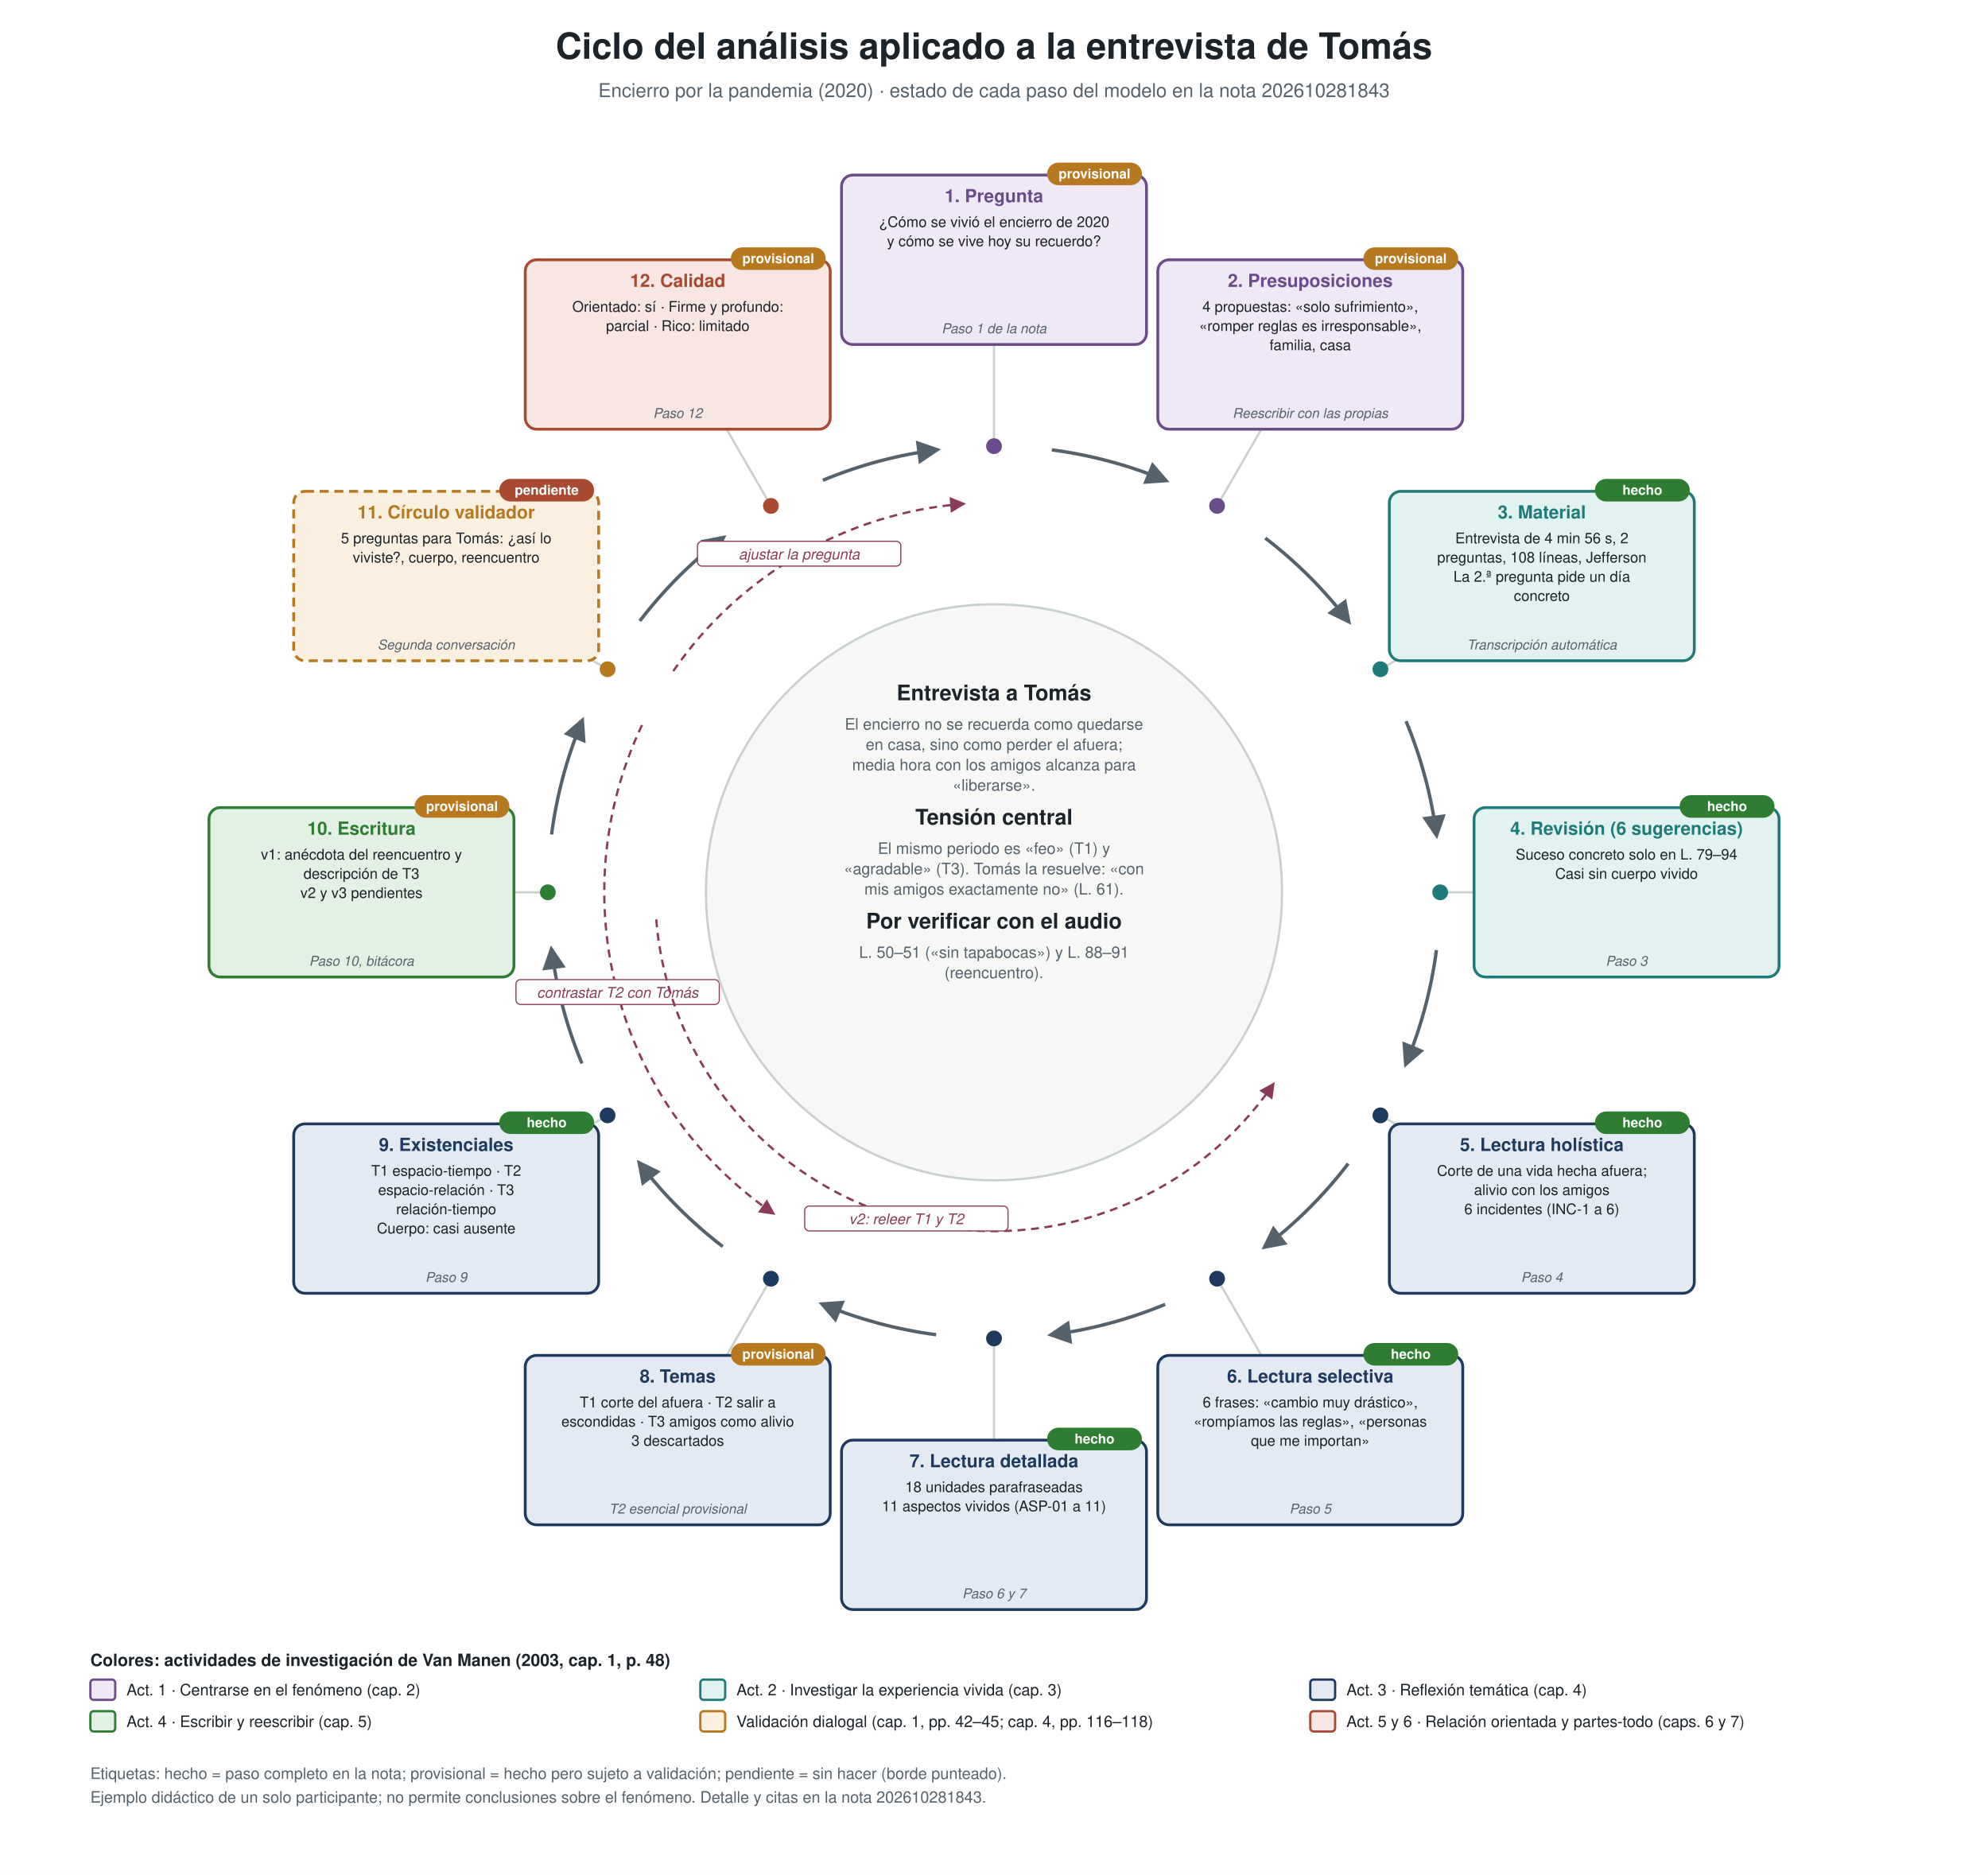
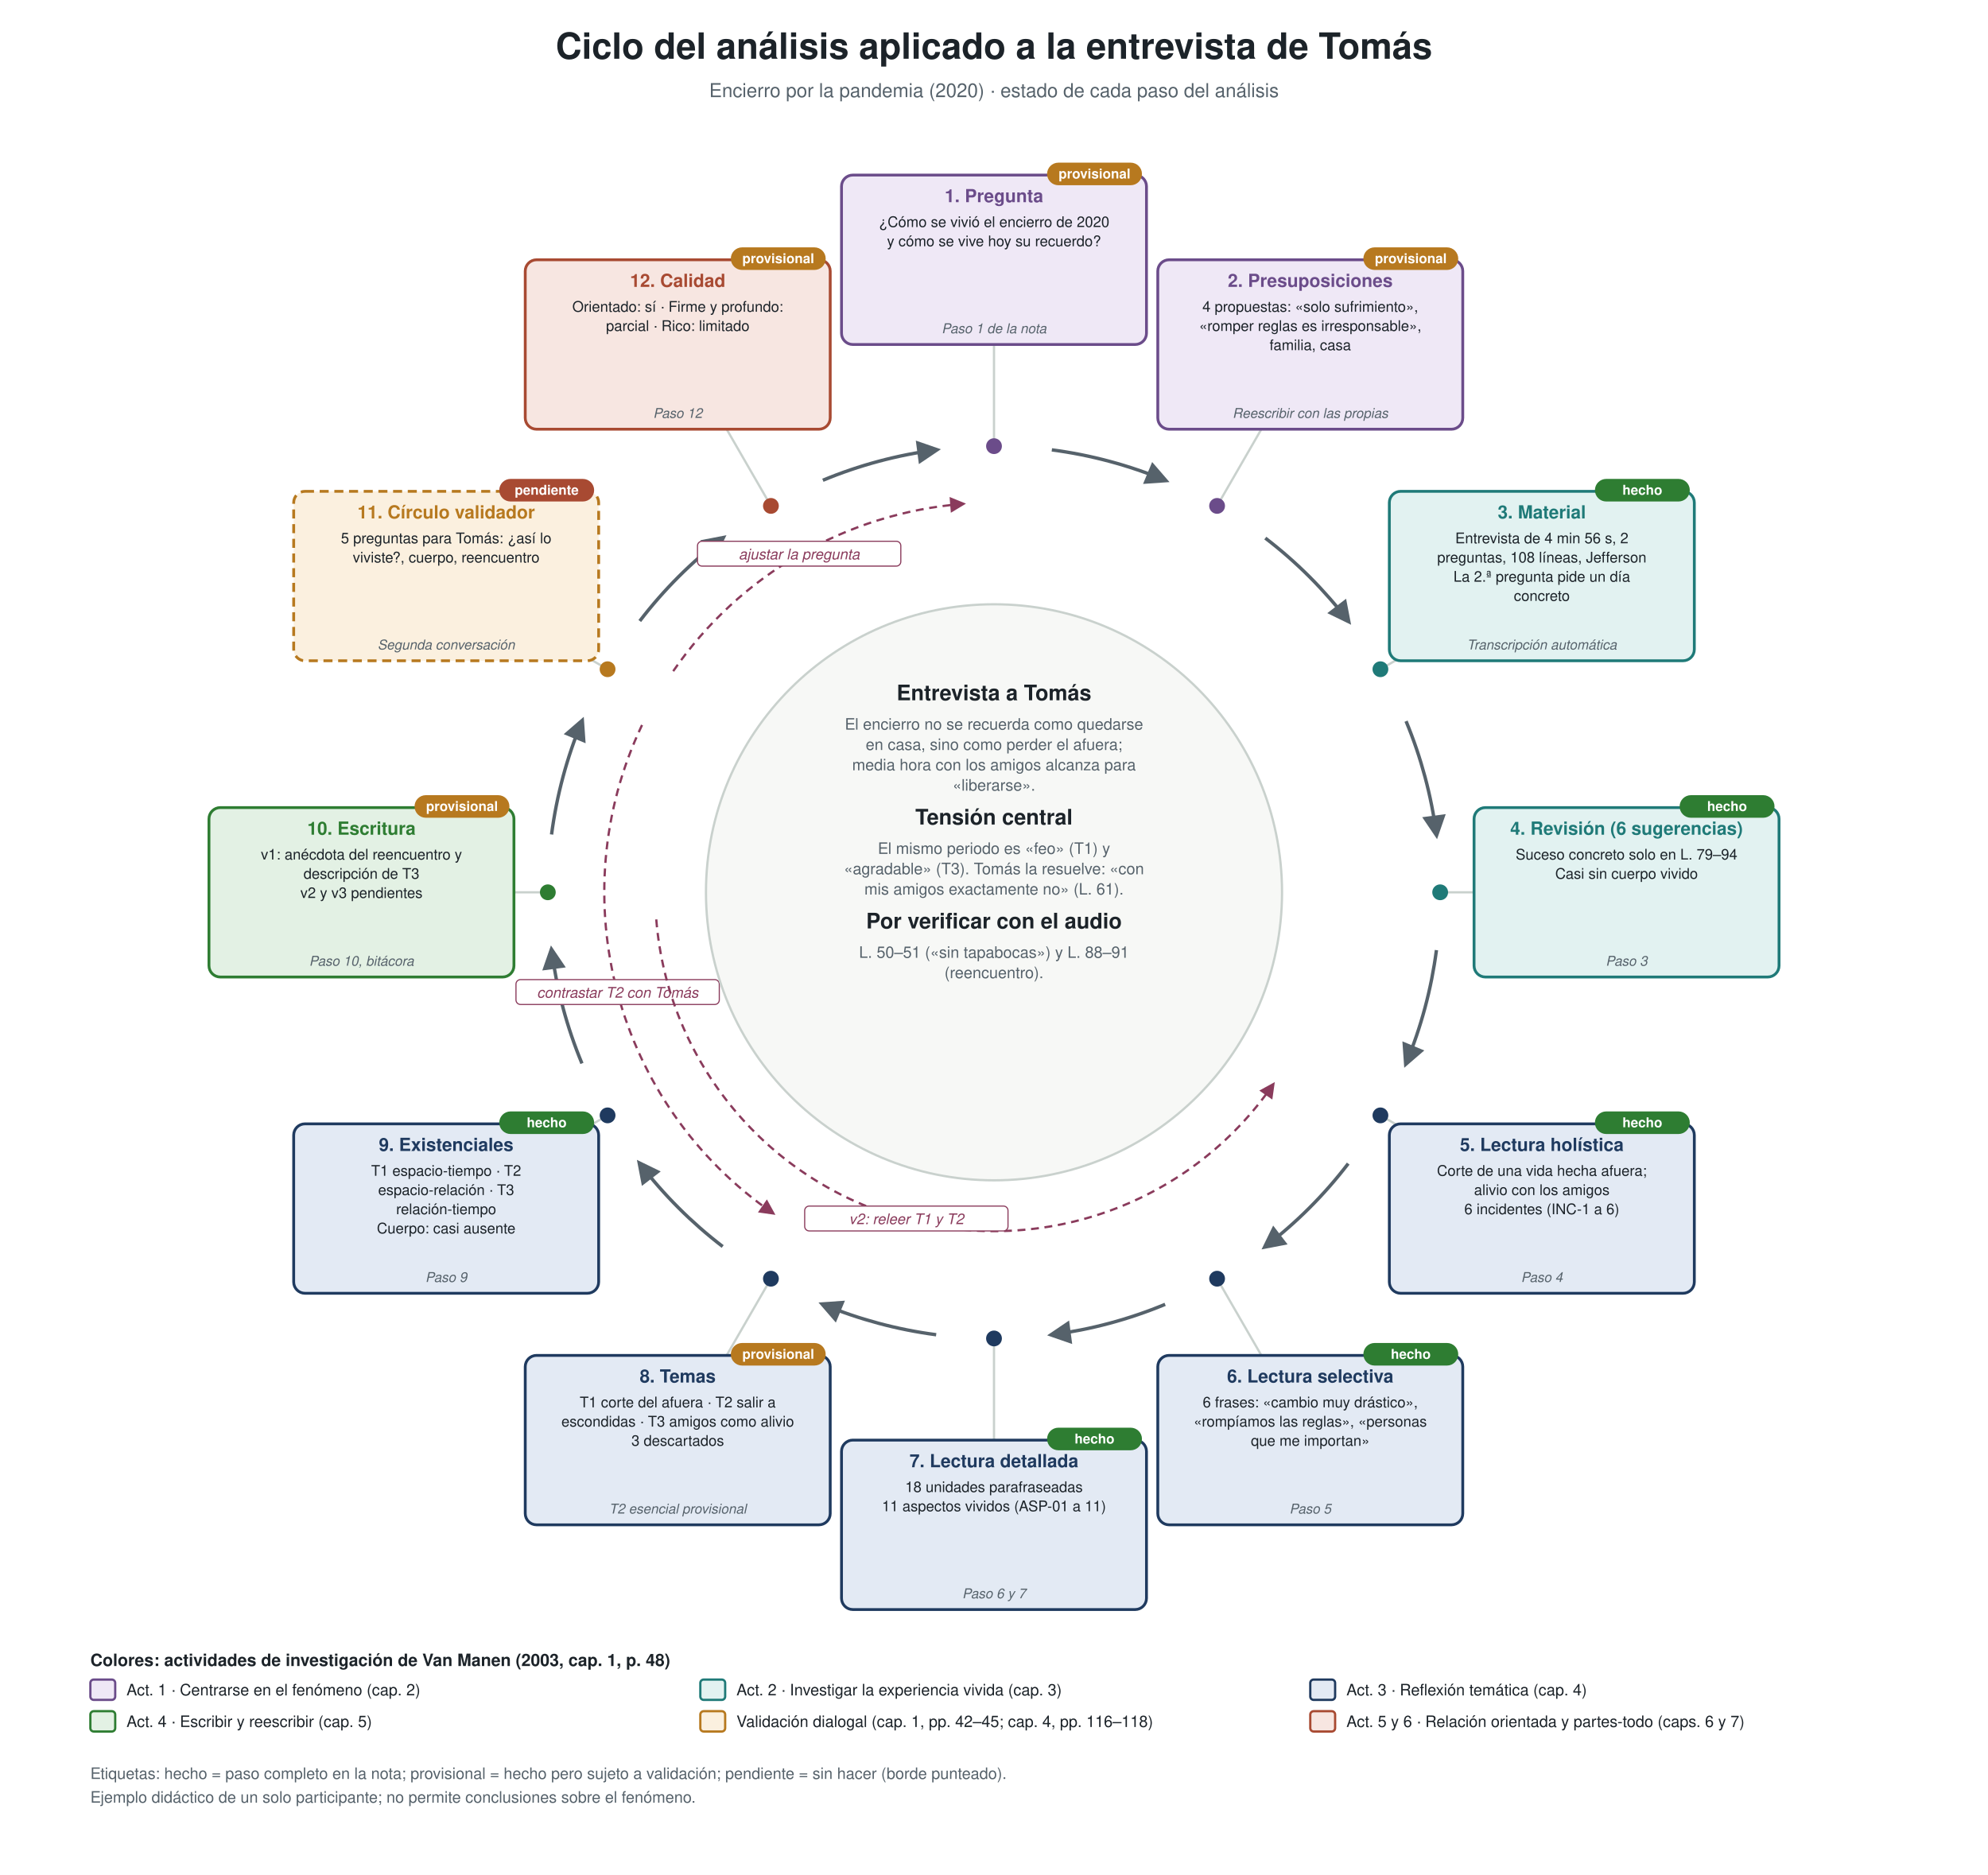
<svg xmlns="http://www.w3.org/2000/svg" width="1760" height="1660" viewBox="0 0 1760 1660">
  <defs>
    <marker id="ar" viewBox="0 0 10 10" refX="8" refY="5" markerWidth="7" markerHeight="7" orient="auto">
      <path d="M0,0 L10,5 L0,10 z" fill="#56626B" />
    </marker>
    <marker id="ard" viewBox="0 0 10 10" refX="8" refY="5" markerWidth="7" markerHeight="7" orient="auto">
      <path d="M0,0 L10,5 L0,10 z" fill="#8A3B5C" />
    </marker>
  </defs>
  <rect width="1760" height="1660" fill="#FFFFFF" />
  <text x="880.0" y="52.0" font-family="Helvetica, Arial, sans-serif" font-size="32" font-weight="bold" fill="#1C2329" text-anchor="middle">Ciclo del análisis aplicado a la entrevista de Tomás</text>
-   <text x="880.0" y="86.0" font-family="Helvetica, Arial, sans-serif" font-size="17" font-weight="normal" fill="#56626B" text-anchor="middle">Encierro por la pandemia (2020) · estado de cada paso del modelo en la nota 202610281843</text>
+   <text x="880.0" y="86.0" font-family="Helvetica, Arial, sans-serif" font-size="17" font-weight="normal" fill="#56626B" text-anchor="middle">Encierro por la pandemia (2020) · estado de cada paso del análisis</text>
  <path d="M931.2,398.3 A395,395 0 0 1 1031.5,425.2" fill="none" stroke="#56626B" stroke-width="3" marker-end="url(#ar)" />
  <path d="M1120.2,476.4 A395,395 0 0 1 1193.6,549.8" fill="none" stroke="#56626B" stroke-width="3" marker-end="url(#ar)" />
  <path d="M1244.8,638.5 A395,395 0 0 1 1271.7,738.8" fill="none" stroke="#56626B" stroke-width="3" marker-end="url(#ar)" />
  <path d="M1271.7,841.2 A395,395 0 0 1 1244.8,941.5" fill="none" stroke="#56626B" stroke-width="3" marker-end="url(#ar)" />
  <path d="M1193.6,1030.2 A395,395 0 0 1 1120.2,1103.6" fill="none" stroke="#56626B" stroke-width="3" marker-end="url(#ar)" />
  <path d="M1031.5,1154.8 A395,395 0 0 1 931.2,1181.7" fill="none" stroke="#56626B" stroke-width="3" marker-end="url(#ar)" />
  <path d="M828.8,1181.7 A395,395 0 0 1 728.5,1154.8" fill="none" stroke="#56626B" stroke-width="3" marker-end="url(#ar)" />
  <path d="M639.8,1103.6 A395,395 0 0 1 566.4,1030.2" fill="none" stroke="#56626B" stroke-width="3" marker-end="url(#ar)" />
  <path d="M515.2,941.5 A395,395 0 0 1 488.3,841.2" fill="none" stroke="#56626B" stroke-width="3" marker-end="url(#ar)" />
  <path d="M488.3,738.8 A395,395 0 0 1 515.2,638.5" fill="none" stroke="#56626B" stroke-width="3" marker-end="url(#ar)" />
  <path d="M566.4,549.8 A395,395 0 0 1 639.8,476.4" fill="none" stroke="#56626B" stroke-width="3" marker-end="url(#ar)" />
  <path d="M728.5,425.2 A395,395 0 0 1 828.8,398.3" fill="none" stroke="#56626B" stroke-width="3" marker-end="url(#ar)" />
  <line x1="880.0" y1="395.0" x2="880.0" y2="230.0" stroke="#C9D1CD" stroke-width="2" />
  <circle cx="880.0" cy="395.0" r="7" fill="#6B4C8A" />
  <line x1="1077.5" y1="447.9" x2="1160.0" y2="305.0" stroke="#C9D1CD" stroke-width="2" />
  <circle cx="1077.5" cy="447.9" r="7" fill="#6B4C8A" />
  <line x1="1222.1" y1="592.5" x2="1365.0" y2="510.0" stroke="#C9D1CD" stroke-width="2" />
  <circle cx="1222.1" cy="592.5" r="7" fill="#1F7A78" />
  <line x1="1275.0" y1="790.0" x2="1440.0" y2="790.0" stroke="#C9D1CD" stroke-width="2" />
  <circle cx="1275.0" cy="790.0" r="7" fill="#1F7A78" />
  <line x1="1222.1" y1="987.5" x2="1365.0" y2="1070.0" stroke="#C9D1CD" stroke-width="2" />
  <circle cx="1222.1" cy="987.5" r="7" fill="#1F3A5F" />
  <line x1="1077.5" y1="1132.1" x2="1160.0" y2="1275.0" stroke="#C9D1CD" stroke-width="2" />
  <circle cx="1077.5" cy="1132.1" r="7" fill="#1F3A5F" />
  <line x1="880.0" y1="1185.0" x2="880.0" y2="1350.0" stroke="#C9D1CD" stroke-width="2" />
  <circle cx="880.0" cy="1185.0" r="7" fill="#1F3A5F" />
  <line x1="682.5" y1="1132.1" x2="600.0" y2="1275.0" stroke="#C9D1CD" stroke-width="2" />
  <circle cx="682.5" cy="1132.1" r="7" fill="#1F3A5F" />
  <line x1="537.9" y1="987.5" x2="395.0" y2="1070.0" stroke="#C9D1CD" stroke-width="2" />
  <circle cx="537.9" cy="987.5" r="7" fill="#1F3A5F" />
  <line x1="485.0" y1="790.0" x2="320.0" y2="790.0" stroke="#C9D1CD" stroke-width="2" />
  <circle cx="485.0" cy="790.0" r="7" fill="#2E7D32" />
  <line x1="537.9" y1="592.5" x2="395.0" y2="510.0" stroke="#C9D1CD" stroke-width="2" />
  <circle cx="537.9" cy="592.5" r="7" fill="#B7791F" />
  <line x1="682.5" y1="447.9" x2="600.0" y2="305.0" stroke="#C9D1CD" stroke-width="2" />
  <circle cx="682.5" cy="447.9" r="7" fill="#A84A32" />
  <path d="M568.4,641.9 A345,345 0 0 0 684.2,1074.0" fill="none" stroke="#8A3B5C" stroke-width="2" stroke-dasharray="7 5" marker-end="url(#ard)" />
  <rect x="456.8" y="867.3" width="180" height="22" rx="4" fill="#FFFFFF" stroke="#8A3B5C" stroke-width="1" />
  <text x="546.8" y="883.3" font-family="Helvetica, Arial, sans-serif" font-size="13" font-weight="normal" fill="#8A3B5C" text-anchor="middle" font-style="italic">contrastar T2 con Tomás</text>
  <path d="M581.0,814.0 A300,300 0 0 0 1127.0,960.3" fill="none" stroke="#8A3B5C" stroke-width="2" stroke-dasharray="7 5" marker-end="url(#ard)" />
  <rect x="712.4" y="1067.8" width="180" height="22" rx="4" fill="#FFFFFF" stroke="#8A3B5C" stroke-width="1" />
  <text x="802.4" y="1083.8" font-family="Helvetica, Arial, sans-serif" font-size="13" font-weight="normal" fill="#8A3B5C" text-anchor="middle" font-style="italic">v2: releer T1 y T2</text>
  <path d="M596.0,594.2 A345,345 0 0 1 852.4,446.1" fill="none" stroke="#8A3B5C" stroke-width="2" stroke-dasharray="7 5" marker-end="url(#ard)" />
  <rect x="617.5" y="479.2" width="180" height="22" rx="4" fill="#FFFFFF" stroke="#8A3B5C" stroke-width="1" />
  <text x="707.5" y="495.2" font-family="Helvetica, Arial, sans-serif" font-size="13" font-weight="normal" fill="#8A3B5C" text-anchor="middle" font-style="italic">ajustar la pregunta</text>
  <circle cx="880.0" cy="790" r="255" fill="#F7F8F6" stroke="#C9D1CD" stroke-width="2" />
  <text x="880.0" y="620.0" font-family="Helvetica, Arial, sans-serif" font-size="19" font-weight="bold" fill="#1C2329" text-anchor="middle">Entrevista a Tomás</text>
  <text x="880.0" y="646.0" font-family="Helvetica, Arial, sans-serif" font-size="14" font-weight="normal" fill="#56626B" text-anchor="middle">El encierro no se recuerda como quedarse</text>
  <text x="880.0" y="664.0" font-family="Helvetica, Arial, sans-serif" font-size="14" font-weight="normal" fill="#56626B" text-anchor="middle">en casa, sino como perder el afuera;</text>
  <text x="880.0" y="682.0" font-family="Helvetica, Arial, sans-serif" font-size="14" font-weight="normal" fill="#56626B" text-anchor="middle">media hora con los amigos alcanza para</text>
  <text x="880.0" y="700.0" font-family="Helvetica, Arial, sans-serif" font-size="14" font-weight="normal" fill="#56626B" text-anchor="middle">«liberarse».</text>
  <text x="880.0" y="730.0" font-family="Helvetica, Arial, sans-serif" font-size="19" font-weight="bold" fill="#1C2329" text-anchor="middle">Tensión central</text>
  <text x="880.0" y="756.0" font-family="Helvetica, Arial, sans-serif" font-size="14" font-weight="normal" fill="#56626B" text-anchor="middle">El mismo periodo es «feo» (T1) y</text>
  <text x="880.0" y="774.0" font-family="Helvetica, Arial, sans-serif" font-size="14" font-weight="normal" fill="#56626B" text-anchor="middle">«agradable» (T3). Tomás la resuelve: «con</text>
  <text x="880.0" y="792.0" font-family="Helvetica, Arial, sans-serif" font-size="14" font-weight="normal" fill="#56626B" text-anchor="middle">mis amigos exactamente no» (L. 61).</text>
  <text x="880.0" y="822.0" font-family="Helvetica, Arial, sans-serif" font-size="19" font-weight="bold" fill="#1C2329" text-anchor="middle">Por verificar con el audio</text>
  <text x="880.0" y="848.0" font-family="Helvetica, Arial, sans-serif" font-size="14" font-weight="normal" fill="#56626B" text-anchor="middle">L. 50–51 («sin tapabocas») y L. 88–91</text>
  <text x="880.0" y="866.0" font-family="Helvetica, Arial, sans-serif" font-size="14" font-weight="normal" fill="#56626B" text-anchor="middle">(reencuentro).</text>
  <rect x="745.0" y="155.0" width="270" height="150" rx="10" fill="#EFE8F6" stroke="#6B4C8A" stroke-width="2.5" />
  <text x="880.0" y="179.0" font-family="Helvetica, Arial, sans-serif" font-size="16" font-weight="bold" fill="#6B4C8A" text-anchor="middle">1. Pregunta</text>
  <text x="880.0" y="201.0" font-family="Helvetica, Arial, sans-serif" font-size="13" font-weight="normal" fill="#1C2329" text-anchor="middle">¿Cómo se vivió el encierro de 2020</text>
  <text x="880.0" y="218.0" font-family="Helvetica, Arial, sans-serif" font-size="13" font-weight="normal" fill="#1C2329" text-anchor="middle">y cómo se vive hoy su recuerdo?</text>
  <text x="880.0" y="295.0" font-family="Helvetica, Arial, sans-serif" font-size="12" font-weight="normal" fill="#56626B" text-anchor="middle" font-style="italic">Paso 1 de la nota</text>
  <rect x="927.0" y="144.0" width="84" height="20" rx="10" fill="#B7791F" />
  <text x="969.0" y="158.0" font-family="Helvetica, Arial, sans-serif" font-size="12" font-weight="bold" fill="#FFFFFF" text-anchor="middle">provisional</text>
  <rect x="1025.0" y="230.0" width="270" height="150" rx="10" fill="#EFE8F6" stroke="#6B4C8A" stroke-width="2.5" />
  <text x="1160.0" y="254.0" font-family="Helvetica, Arial, sans-serif" font-size="16" font-weight="bold" fill="#6B4C8A" text-anchor="middle">2. Presuposiciones</text>
  <text x="1160.0" y="276.0" font-family="Helvetica, Arial, sans-serif" font-size="13" font-weight="normal" fill="#1C2329" text-anchor="middle">4 propuestas: «solo sufrimiento»,</text>
  <text x="1160.0" y="293.0" font-family="Helvetica, Arial, sans-serif" font-size="13" font-weight="normal" fill="#1C2329" text-anchor="middle">«romper reglas es irresponsable»,</text>
  <text x="1160.0" y="310.0" font-family="Helvetica, Arial, sans-serif" font-size="13" font-weight="normal" fill="#1C2329" text-anchor="middle">familia, casa</text>
  <text x="1160.0" y="370.0" font-family="Helvetica, Arial, sans-serif" font-size="12" font-weight="normal" fill="#56626B" text-anchor="middle" font-style="italic">Reescribir con las propias</text>
  <rect x="1207.0" y="219.0" width="84" height="20" rx="10" fill="#B7791F" />
  <text x="1249.0" y="233.0" font-family="Helvetica, Arial, sans-serif" font-size="12" font-weight="bold" fill="#FFFFFF" text-anchor="middle">provisional</text>
  <rect x="1230.0" y="435.0" width="270" height="150" rx="10" fill="#E2F2F1" stroke="#1F7A78" stroke-width="2.5" />
  <text x="1365.0" y="459.0" font-family="Helvetica, Arial, sans-serif" font-size="16" font-weight="bold" fill="#1F7A78" text-anchor="middle">3. Material</text>
  <text x="1365.0" y="481.0" font-family="Helvetica, Arial, sans-serif" font-size="13" font-weight="normal" fill="#1C2329" text-anchor="middle">Entrevista de 4 min 56 s, 2</text>
  <text x="1365.0" y="498.0" font-family="Helvetica, Arial, sans-serif" font-size="13" font-weight="normal" fill="#1C2329" text-anchor="middle">preguntas, 108 líneas, Jefferson</text>
  <text x="1365.0" y="515.0" font-family="Helvetica, Arial, sans-serif" font-size="13" font-weight="normal" fill="#1C2329" text-anchor="middle">La 2.ª pregunta pide un día</text>
  <text x="1365.0" y="532.0" font-family="Helvetica, Arial, sans-serif" font-size="13" font-weight="normal" fill="#1C2329" text-anchor="middle">concreto</text>
  <text x="1365.0" y="575.0" font-family="Helvetica, Arial, sans-serif" font-size="12" font-weight="normal" fill="#56626B" text-anchor="middle" font-style="italic">Transcripción automática</text>
  <rect x="1412.0" y="424.0" width="84" height="20" rx="10" fill="#2E7D32" />
  <text x="1454.0" y="438.0" font-family="Helvetica, Arial, sans-serif" font-size="12" font-weight="bold" fill="#FFFFFF" text-anchor="middle">hecho</text>
  <rect x="1305.0" y="715.0" width="270" height="150" rx="10" fill="#E2F2F1" stroke="#1F7A78" stroke-width="2.5" />
  <text x="1440.0" y="739.0" font-family="Helvetica, Arial, sans-serif" font-size="16" font-weight="bold" fill="#1F7A78" text-anchor="middle">4. Revisión (6 sugerencias)</text>
  <text x="1440.0" y="761.0" font-family="Helvetica, Arial, sans-serif" font-size="13" font-weight="normal" fill="#1C2329" text-anchor="middle">Suceso concreto solo en L. 79–94</text>
  <text x="1440.0" y="778.0" font-family="Helvetica, Arial, sans-serif" font-size="13" font-weight="normal" fill="#1C2329" text-anchor="middle">Casi sin cuerpo vivido</text>
  <text x="1440.0" y="855.0" font-family="Helvetica, Arial, sans-serif" font-size="12" font-weight="normal" fill="#56626B" text-anchor="middle" font-style="italic">Paso 3</text>
  <rect x="1487.0" y="704.0" width="84" height="20" rx="10" fill="#2E7D32" />
  <text x="1529.0" y="718.0" font-family="Helvetica, Arial, sans-serif" font-size="12" font-weight="bold" fill="#FFFFFF" text-anchor="middle">hecho</text>
  <rect x="1230.0" y="995.0" width="270" height="150" rx="10" fill="#E3EAF4" stroke="#1F3A5F" stroke-width="2.5" />
  <text x="1365.0" y="1019.0" font-family="Helvetica, Arial, sans-serif" font-size="16" font-weight="bold" fill="#1F3A5F" text-anchor="middle">5. Lectura holística</text>
  <text x="1365.0" y="1041.0" font-family="Helvetica, Arial, sans-serif" font-size="13" font-weight="normal" fill="#1C2329" text-anchor="middle">Corte de una vida hecha afuera;</text>
  <text x="1365.0" y="1058.0" font-family="Helvetica, Arial, sans-serif" font-size="13" font-weight="normal" fill="#1C2329" text-anchor="middle">alivio con los amigos</text>
  <text x="1365.0" y="1075.0" font-family="Helvetica, Arial, sans-serif" font-size="13" font-weight="normal" fill="#1C2329" text-anchor="middle">6 incidentes (INC-1 a 6)</text>
  <text x="1365.0" y="1135.0" font-family="Helvetica, Arial, sans-serif" font-size="12" font-weight="normal" fill="#56626B" text-anchor="middle" font-style="italic">Paso 4</text>
  <rect x="1412.0" y="984.0" width="84" height="20" rx="10" fill="#2E7D32" />
  <text x="1454.0" y="998.0" font-family="Helvetica, Arial, sans-serif" font-size="12" font-weight="bold" fill="#FFFFFF" text-anchor="middle">hecho</text>
  <rect x="1025.0" y="1200.0" width="270" height="150" rx="10" fill="#E3EAF4" stroke="#1F3A5F" stroke-width="2.5" />
  <text x="1160.0" y="1224.0" font-family="Helvetica, Arial, sans-serif" font-size="16" font-weight="bold" fill="#1F3A5F" text-anchor="middle">6. Lectura selectiva</text>
  <text x="1160.0" y="1246.0" font-family="Helvetica, Arial, sans-serif" font-size="13" font-weight="normal" fill="#1C2329" text-anchor="middle">6 frases: «cambio muy drástico»,</text>
  <text x="1160.0" y="1263.0" font-family="Helvetica, Arial, sans-serif" font-size="13" font-weight="normal" fill="#1C2329" text-anchor="middle">«rompíamos las reglas», «personas</text>
  <text x="1160.0" y="1280.0" font-family="Helvetica, Arial, sans-serif" font-size="13" font-weight="normal" fill="#1C2329" text-anchor="middle">que me importan»</text>
  <text x="1160.0" y="1340.0" font-family="Helvetica, Arial, sans-serif" font-size="12" font-weight="normal" fill="#56626B" text-anchor="middle" font-style="italic">Paso 5</text>
  <rect x="1207.0" y="1189.0" width="84" height="20" rx="10" fill="#2E7D32" />
  <text x="1249.0" y="1203.0" font-family="Helvetica, Arial, sans-serif" font-size="12" font-weight="bold" fill="#FFFFFF" text-anchor="middle">hecho</text>
  <rect x="745.0" y="1275.0" width="270" height="150" rx="10" fill="#E3EAF4" stroke="#1F3A5F" stroke-width="2.5" />
  <text x="880.0" y="1299.0" font-family="Helvetica, Arial, sans-serif" font-size="16" font-weight="bold" fill="#1F3A5F" text-anchor="middle">7. Lectura detallada</text>
  <text x="880.0" y="1321.0" font-family="Helvetica, Arial, sans-serif" font-size="13" font-weight="normal" fill="#1C2329" text-anchor="middle">18 unidades parafraseadas</text>
  <text x="880.0" y="1338.0" font-family="Helvetica, Arial, sans-serif" font-size="13" font-weight="normal" fill="#1C2329" text-anchor="middle">11 aspectos vividos (ASP-01 a 11)</text>
  <text x="880.0" y="1415.0" font-family="Helvetica, Arial, sans-serif" font-size="12" font-weight="normal" fill="#56626B" text-anchor="middle" font-style="italic">Paso 6 y 7</text>
  <rect x="927.0" y="1264.0" width="84" height="20" rx="10" fill="#2E7D32" />
  <text x="969.0" y="1278.0" font-family="Helvetica, Arial, sans-serif" font-size="12" font-weight="bold" fill="#FFFFFF" text-anchor="middle">hecho</text>
  <rect x="465.0" y="1200.0" width="270" height="150" rx="10" fill="#E3EAF4" stroke="#1F3A5F" stroke-width="2.5" />
  <text x="600.0" y="1224.0" font-family="Helvetica, Arial, sans-serif" font-size="16" font-weight="bold" fill="#1F3A5F" text-anchor="middle">8. Temas</text>
  <text x="600.0" y="1246.0" font-family="Helvetica, Arial, sans-serif" font-size="13" font-weight="normal" fill="#1C2329" text-anchor="middle">T1 corte del afuera · T2 salir a</text>
  <text x="600.0" y="1263.0" font-family="Helvetica, Arial, sans-serif" font-size="13" font-weight="normal" fill="#1C2329" text-anchor="middle">escondidas · T3 amigos como alivio</text>
  <text x="600.0" y="1280.0" font-family="Helvetica, Arial, sans-serif" font-size="13" font-weight="normal" fill="#1C2329" text-anchor="middle">3 descartados</text>
  <text x="600.0" y="1340.0" font-family="Helvetica, Arial, sans-serif" font-size="12" font-weight="normal" fill="#56626B" text-anchor="middle" font-style="italic">T2 esencial provisional</text>
  <rect x="647.0" y="1189.0" width="84" height="20" rx="10" fill="#B7791F" />
  <text x="689.0" y="1203.0" font-family="Helvetica, Arial, sans-serif" font-size="12" font-weight="bold" fill="#FFFFFF" text-anchor="middle">provisional</text>
  <rect x="260.0" y="995.0" width="270" height="150" rx="10" fill="#E3EAF4" stroke="#1F3A5F" stroke-width="2.5" />
  <text x="395.0" y="1019.0" font-family="Helvetica, Arial, sans-serif" font-size="16" font-weight="bold" fill="#1F3A5F" text-anchor="middle">9. Existenciales</text>
  <text x="395.0" y="1041.0" font-family="Helvetica, Arial, sans-serif" font-size="13" font-weight="normal" fill="#1C2329" text-anchor="middle">T1 espacio-tiempo · T2</text>
  <text x="395.0" y="1058.0" font-family="Helvetica, Arial, sans-serif" font-size="13" font-weight="normal" fill="#1C2329" text-anchor="middle">espacio-relación · T3</text>
  <text x="395.0" y="1075.0" font-family="Helvetica, Arial, sans-serif" font-size="13" font-weight="normal" fill="#1C2329" text-anchor="middle">relación-tiempo</text>
  <text x="395.0" y="1092.0" font-family="Helvetica, Arial, sans-serif" font-size="13" font-weight="normal" fill="#1C2329" text-anchor="middle">Cuerpo: casi ausente</text>
  <text x="395.0" y="1135.0" font-family="Helvetica, Arial, sans-serif" font-size="12" font-weight="normal" fill="#56626B" text-anchor="middle" font-style="italic">Paso 9</text>
  <rect x="442.0" y="984.0" width="84" height="20" rx="10" fill="#2E7D32" />
  <text x="484.0" y="998.0" font-family="Helvetica, Arial, sans-serif" font-size="12" font-weight="bold" fill="#FFFFFF" text-anchor="middle">hecho</text>
  <rect x="185.0" y="715.0" width="270" height="150" rx="10" fill="#E3F1E4" stroke="#2E7D32" stroke-width="2.5" />
  <text x="320.0" y="739.0" font-family="Helvetica, Arial, sans-serif" font-size="16" font-weight="bold" fill="#2E7D32" text-anchor="middle">10. Escritura</text>
  <text x="320.0" y="761.0" font-family="Helvetica, Arial, sans-serif" font-size="13" font-weight="normal" fill="#1C2329" text-anchor="middle">v1: anécdota del reencuentro y</text>
  <text x="320.0" y="778.0" font-family="Helvetica, Arial, sans-serif" font-size="13" font-weight="normal" fill="#1C2329" text-anchor="middle">descripción de T3</text>
  <text x="320.0" y="795.0" font-family="Helvetica, Arial, sans-serif" font-size="13" font-weight="normal" fill="#1C2329" text-anchor="middle">v2 y v3 pendientes</text>
  <text x="320.0" y="855.0" font-family="Helvetica, Arial, sans-serif" font-size="12" font-weight="normal" fill="#56626B" text-anchor="middle" font-style="italic">Paso 10, bitácora</text>
  <rect x="367.0" y="704.0" width="84" height="20" rx="10" fill="#B7791F" />
  <text x="409.0" y="718.0" font-family="Helvetica, Arial, sans-serif" font-size="12" font-weight="bold" fill="#FFFFFF" text-anchor="middle">provisional</text>
  <rect x="260.0" y="435.0" width="270" height="150" rx="10" fill="#FBF0DF" stroke="#B7791F" stroke-width="2.5" stroke-dasharray="8 5" />
  <text x="395.0" y="459.0" font-family="Helvetica, Arial, sans-serif" font-size="16" font-weight="bold" fill="#B7791F" text-anchor="middle">11. Círculo validador</text>
  <text x="395.0" y="481.0" font-family="Helvetica, Arial, sans-serif" font-size="13" font-weight="normal" fill="#1C2329" text-anchor="middle">5 preguntas para Tomás: ¿así lo</text>
  <text x="395.0" y="498.0" font-family="Helvetica, Arial, sans-serif" font-size="13" font-weight="normal" fill="#1C2329" text-anchor="middle">viviste?, cuerpo, reencuentro</text>
  <text x="395.0" y="575.0" font-family="Helvetica, Arial, sans-serif" font-size="12" font-weight="normal" fill="#56626B" text-anchor="middle" font-style="italic">Segunda conversación</text>
  <rect x="442.0" y="424.0" width="84" height="20" rx="10" fill="#A84A32" />
  <text x="484.0" y="438.0" font-family="Helvetica, Arial, sans-serif" font-size="12" font-weight="bold" fill="#FFFFFF" text-anchor="middle">pendiente</text>
  <rect x="465.0" y="230.0" width="270" height="150" rx="10" fill="#F7E6E1" stroke="#A84A32" stroke-width="2.5" />
  <text x="600.0" y="254.0" font-family="Helvetica, Arial, sans-serif" font-size="16" font-weight="bold" fill="#A84A32" text-anchor="middle">12. Calidad</text>
  <text x="600.0" y="276.0" font-family="Helvetica, Arial, sans-serif" font-size="13" font-weight="normal" fill="#1C2329" text-anchor="middle">Orientado: sí · Firme y profundo:</text>
  <text x="600.0" y="293.0" font-family="Helvetica, Arial, sans-serif" font-size="13" font-weight="normal" fill="#1C2329" text-anchor="middle">parcial · Rico: limitado</text>
  <text x="600.0" y="370.0" font-family="Helvetica, Arial, sans-serif" font-size="12" font-weight="normal" fill="#56626B" text-anchor="middle" font-style="italic">Paso 12</text>
  <rect x="647.0" y="219.0" width="84" height="20" rx="10" fill="#B7791F" />
  <text x="689.0" y="233.0" font-family="Helvetica, Arial, sans-serif" font-size="12" font-weight="bold" fill="#FFFFFF" text-anchor="middle">provisional</text>
  <text x="80.0" y="1475.0" font-family="Helvetica, Arial, sans-serif" font-size="15" font-weight="bold" fill="#1C2329" text-anchor="start">Colores: actividades de investigación de Van Manen (2003, cap. 1, p. 48)</text>
  <rect x="80" y="1487.0" width="22" height="18" rx="3" fill="#EFE8F6" stroke="#6B4C8A" stroke-width="2" />
  <text x="112.0" y="1501.0" font-family="Helvetica, Arial, sans-serif" font-size="14" font-weight="normal" fill="#1C2329" text-anchor="start">Act. 1 · Centrarse en el fenómeno (cap. 2)</text>
  <rect x="620" y="1487.0" width="22" height="18" rx="3" fill="#E2F2F1" stroke="#1F7A78" stroke-width="2" />
  <text x="652.0" y="1501.0" font-family="Helvetica, Arial, sans-serif" font-size="14" font-weight="normal" fill="#1C2329" text-anchor="start">Act. 2 · Investigar la experiencia vivida (cap. 3)</text>
  <rect x="1160" y="1487.0" width="22" height="18" rx="3" fill="#E3EAF4" stroke="#1F3A5F" stroke-width="2" />
  <text x="1192.0" y="1501.0" font-family="Helvetica, Arial, sans-serif" font-size="14" font-weight="normal" fill="#1C2329" text-anchor="start">Act. 3 · Reflexión temática (cap. 4)</text>
  <rect x="80" y="1515.0" width="22" height="18" rx="3" fill="#E3F1E4" stroke="#2E7D32" stroke-width="2" />
  <text x="112.0" y="1529.0" font-family="Helvetica, Arial, sans-serif" font-size="14" font-weight="normal" fill="#1C2329" text-anchor="start">Act. 4 · Escribir y reescribir (cap. 5)</text>
  <rect x="620" y="1515.0" width="22" height="18" rx="3" fill="#FBF0DF" stroke="#B7791F" stroke-width="2" />
  <text x="652.0" y="1529.0" font-family="Helvetica, Arial, sans-serif" font-size="14" font-weight="normal" fill="#1C2329" text-anchor="start">Validación dialogal (cap. 1, pp. 42–45; cap. 4, pp. 116–118)</text>
  <rect x="1160" y="1515.0" width="22" height="18" rx="3" fill="#F7E6E1" stroke="#A84A32" stroke-width="2" />
  <text x="1192.0" y="1529.0" font-family="Helvetica, Arial, sans-serif" font-size="14" font-weight="normal" fill="#1C2329" text-anchor="start">Act. 5 y 6 · Relación orientada y partes-todo (caps. 6 y 7)</text>
  <text x="80.0" y="1575.0" font-family="Helvetica, Arial, sans-serif" font-size="14" font-weight="normal" fill="#56626B" text-anchor="start">Etiquetas: hecho = paso completo en la nota; provisional = hecho pero sujeto a validación; pendiente = sin hacer (borde punteado).</text>
-   <text x="80.0" y="1596.0" font-family="Helvetica, Arial, sans-serif" font-size="14" font-weight="normal" fill="#56626B" text-anchor="start">Ejemplo didáctico de un solo participante; no permite conclusiones sobre el fenómeno. Detalle y citas en la nota 202610281843.</text>
+   <text x="80.0" y="1596.0" font-family="Helvetica, Arial, sans-serif" font-size="14" font-weight="normal" fill="#56626B" text-anchor="start">Ejemplo didáctico de un solo participante; no permite conclusiones sobre el fenómeno.</text>
</svg>
